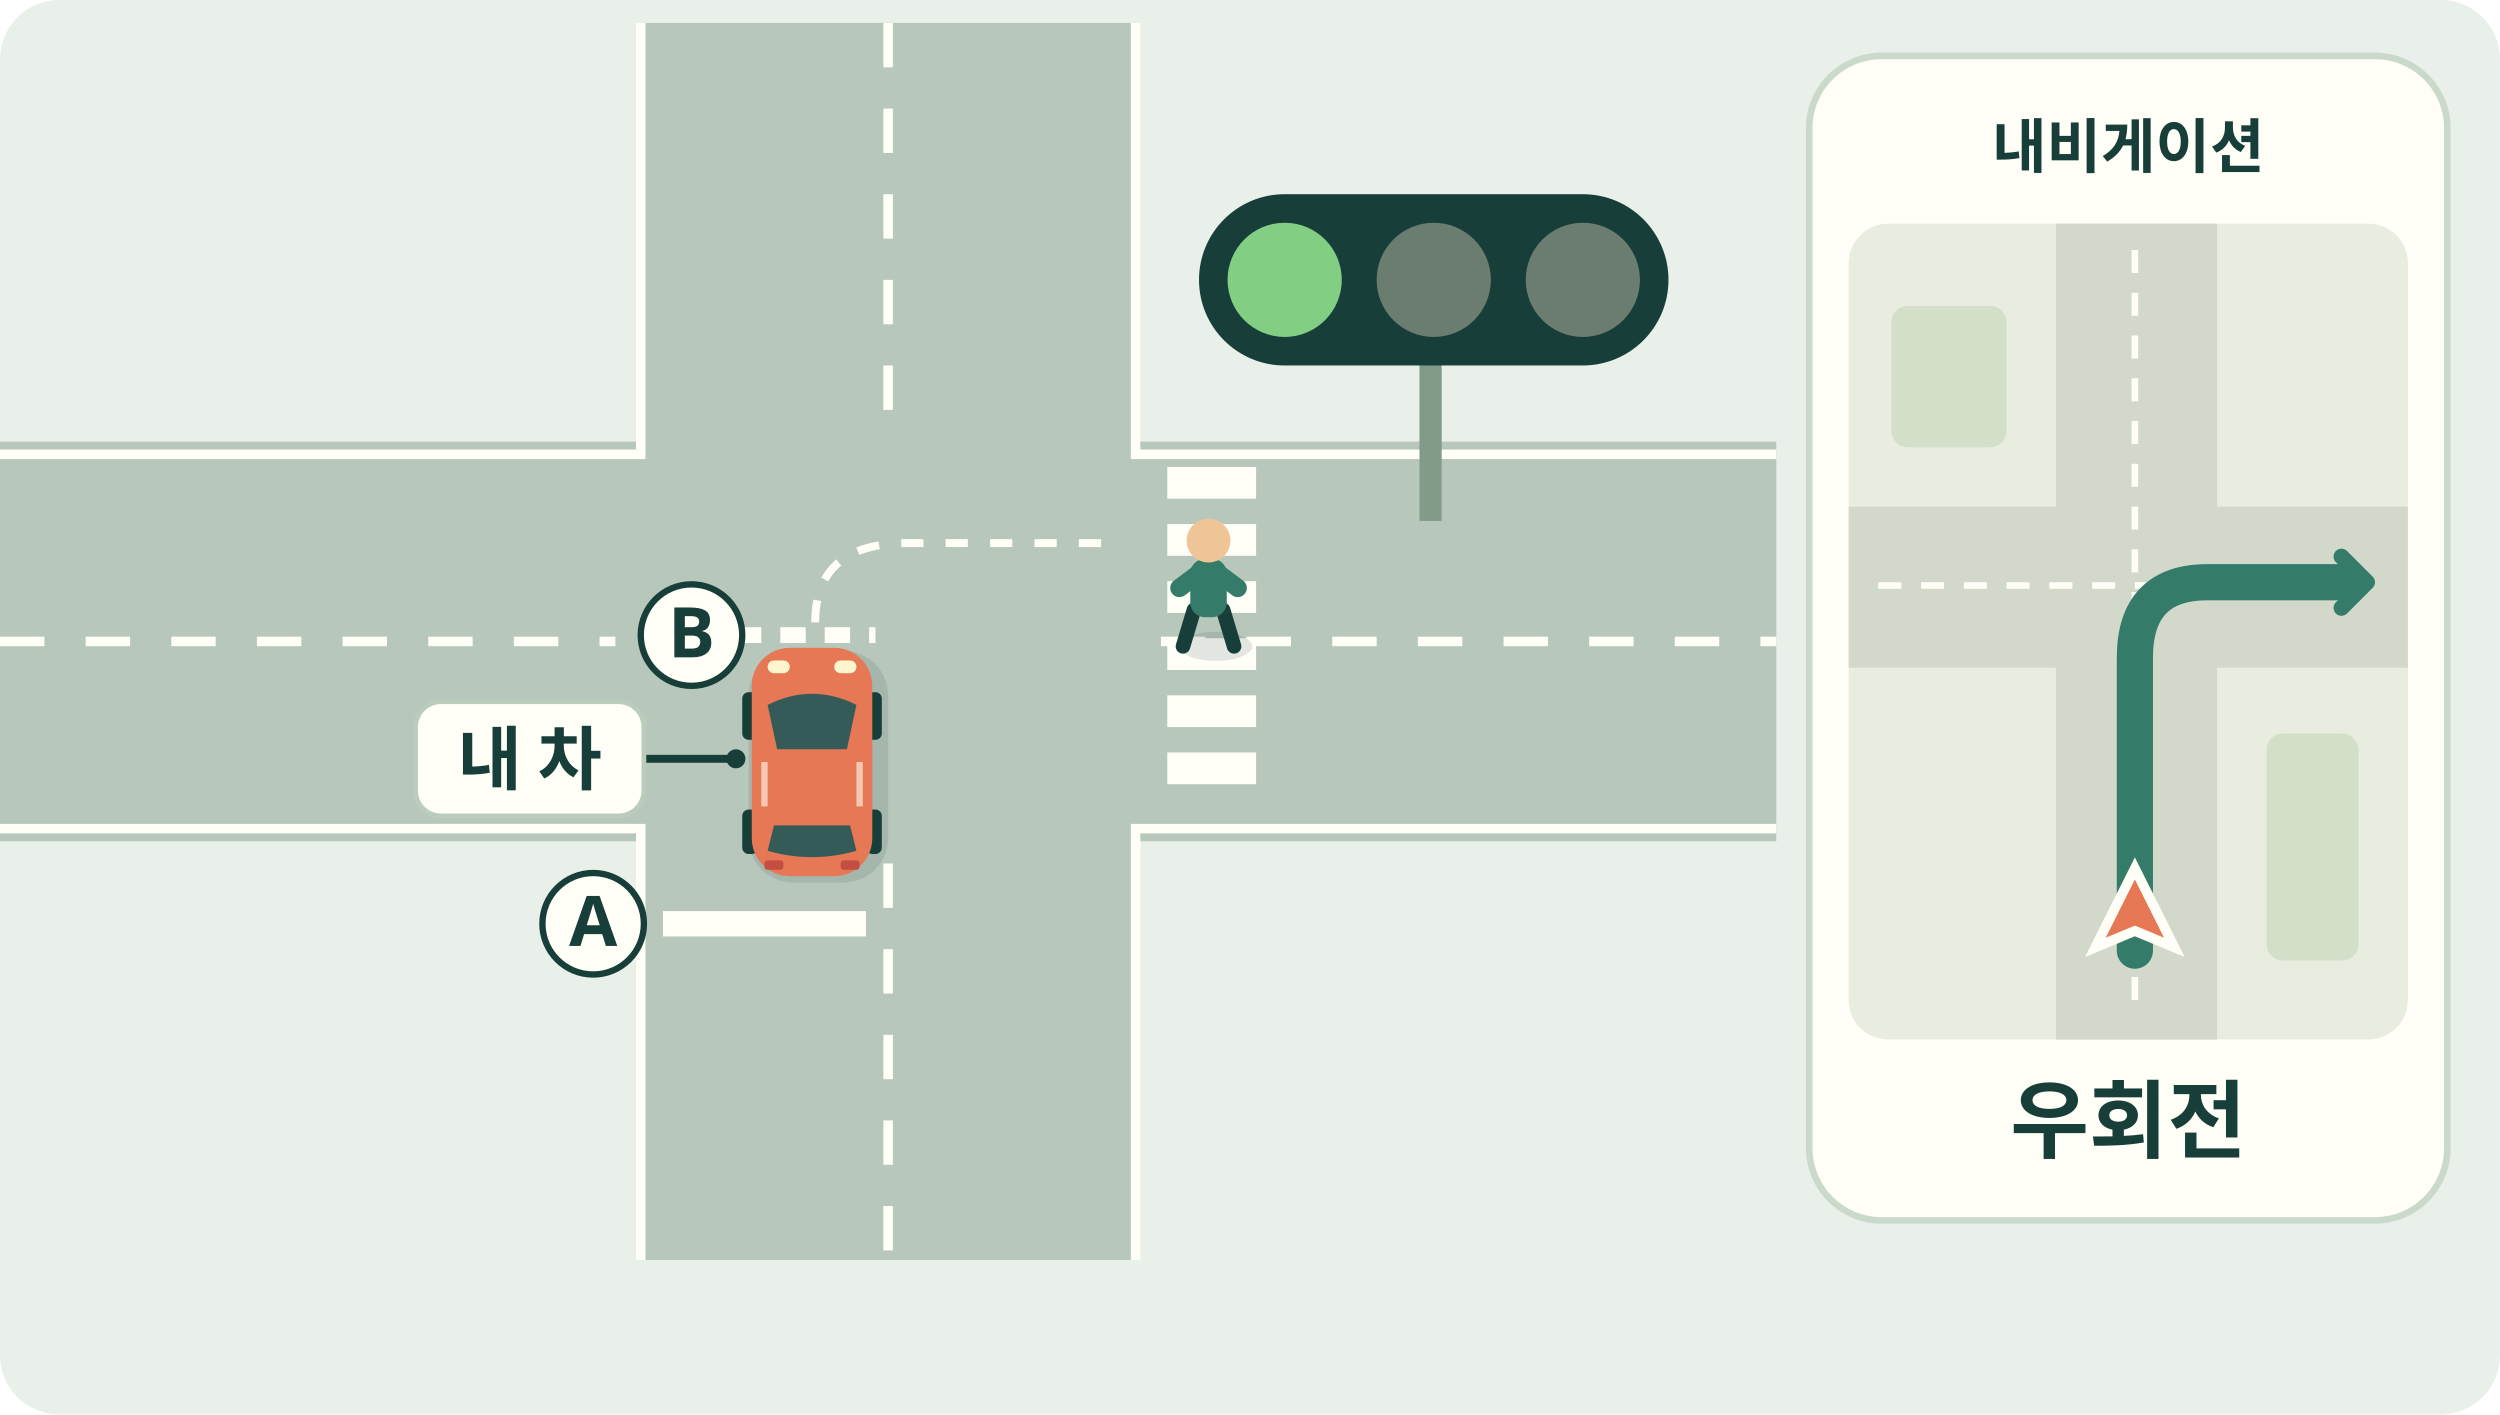
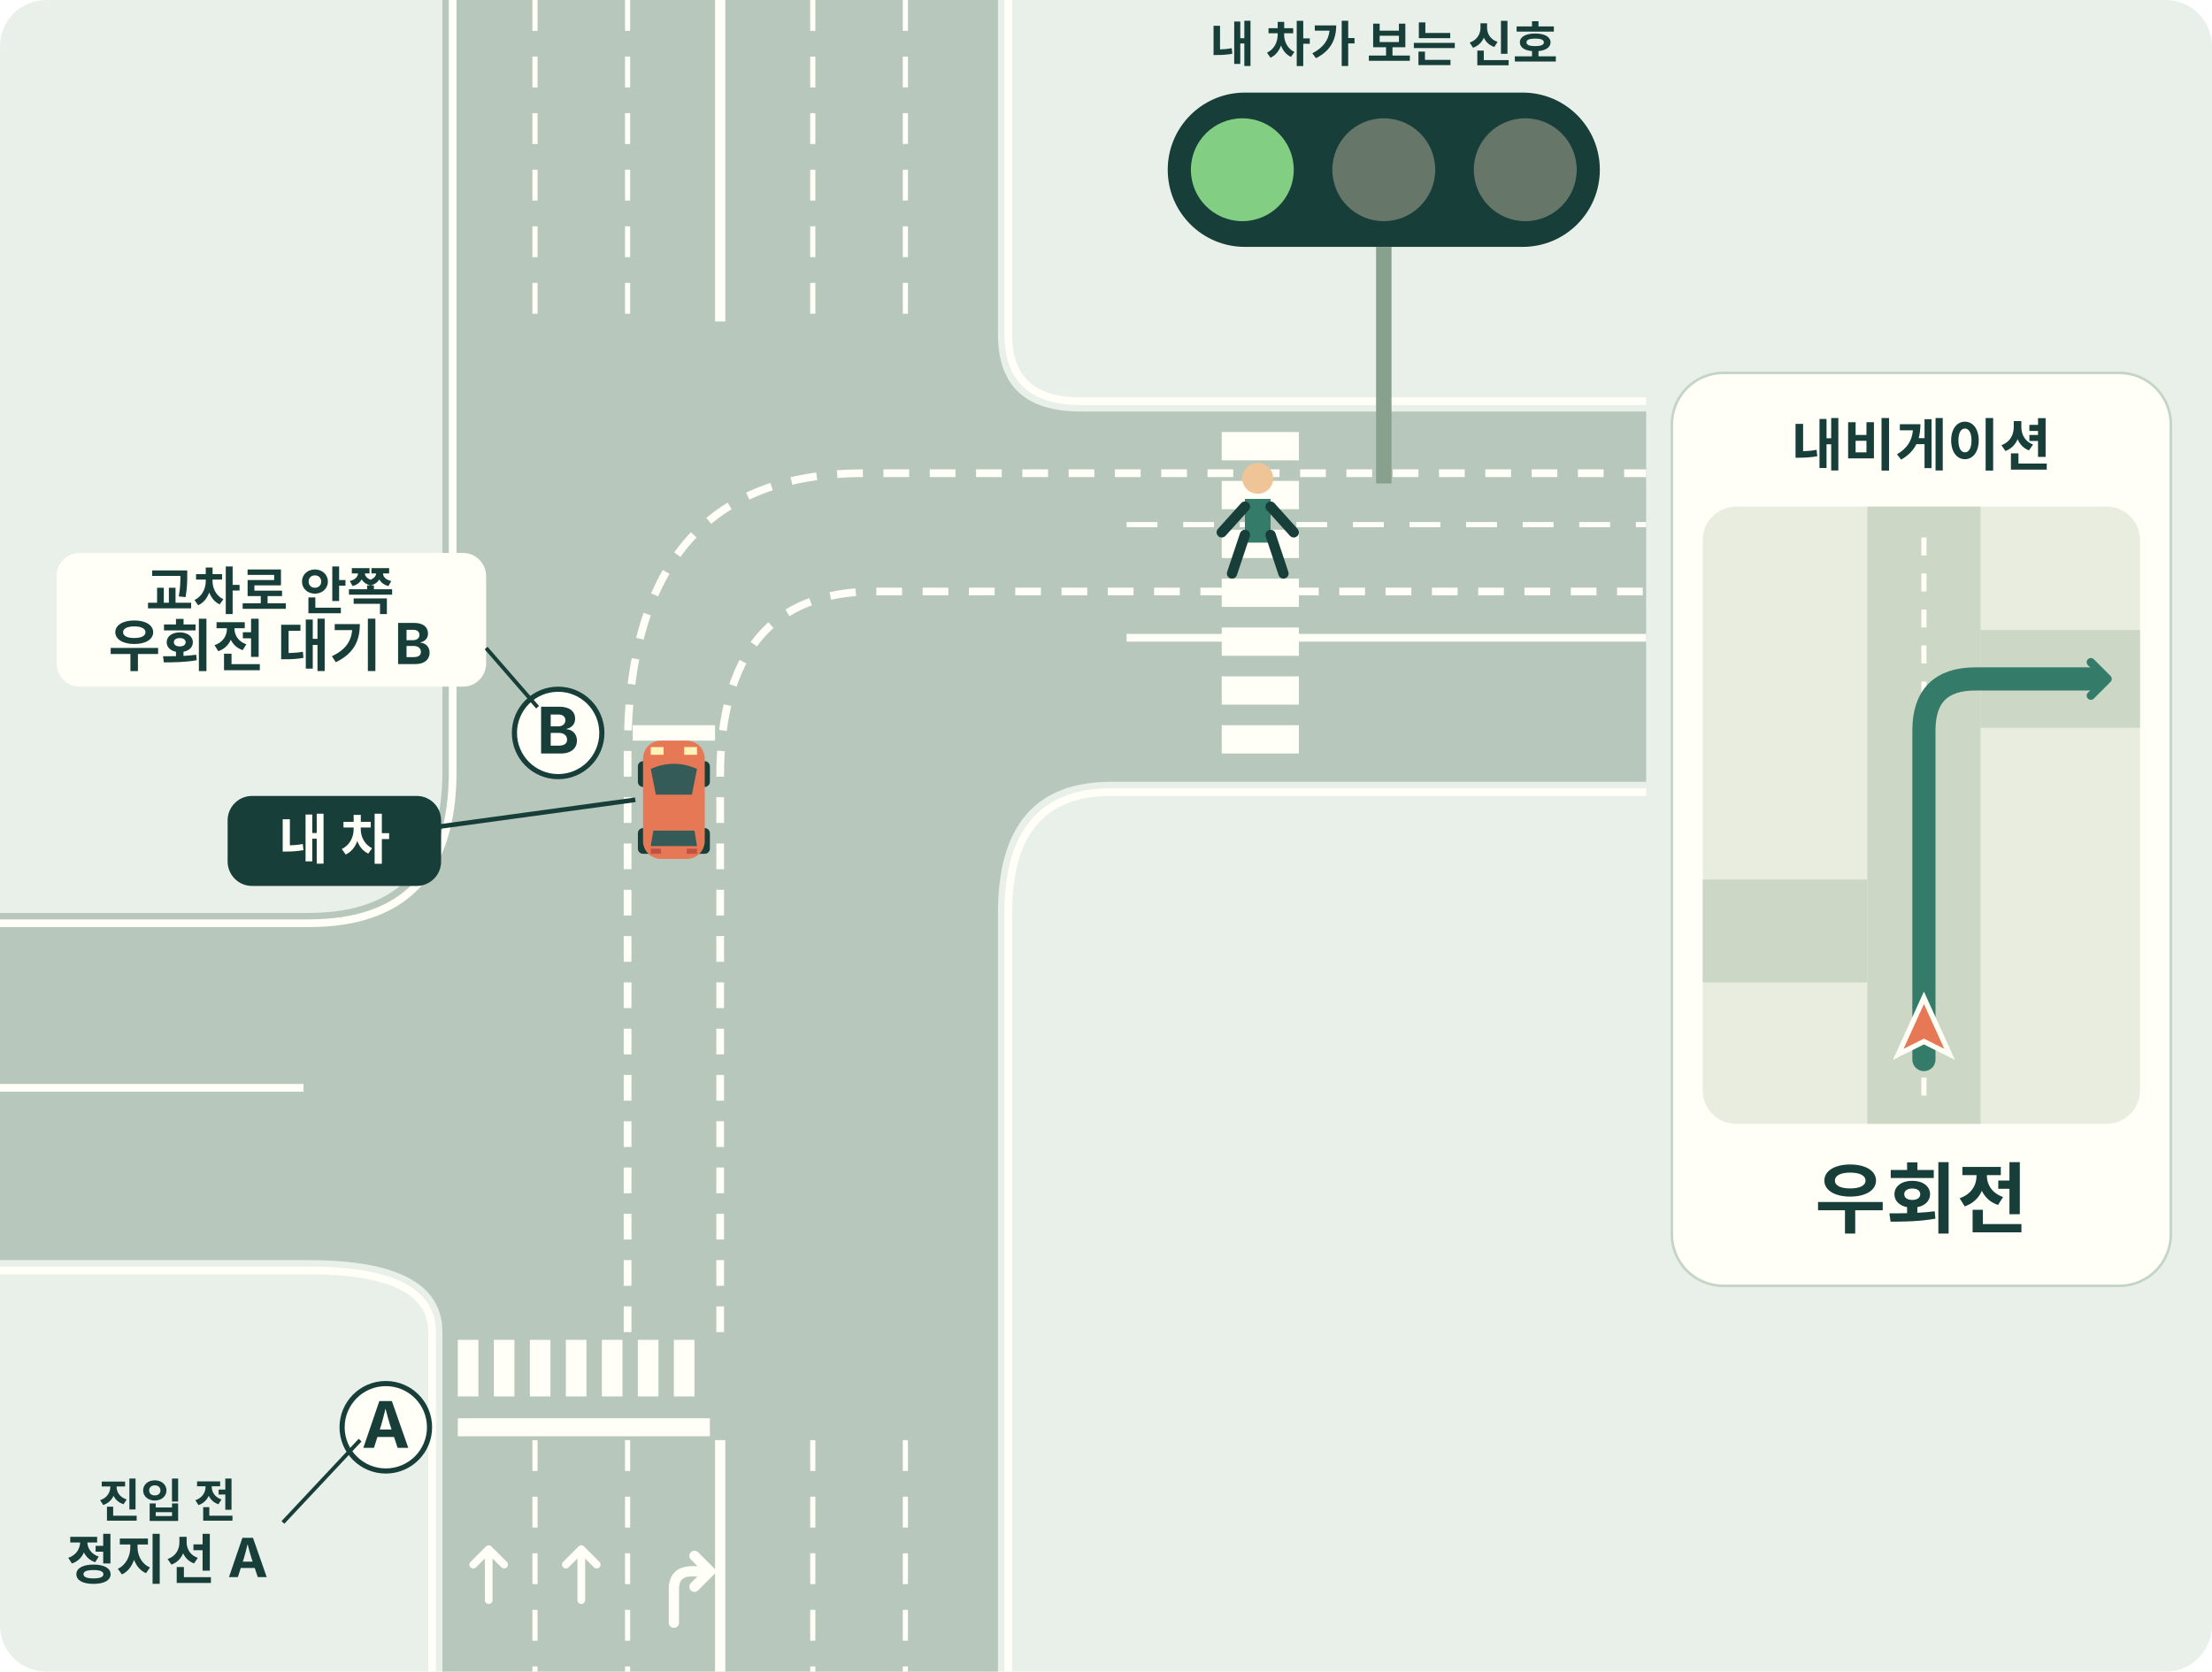
- <svg xmlns="http://www.w3.org/2000/svg" data-question-id="turn-10" viewBox="0 0 760 430" role="img" aria-label="맞은편 차는 없어요. 우회전을 마쳐도 될까요?. 초록 원형 신호. 내비 경로: 우회전" class="scene-art">
-   <rect width="760" height="430" rx="18" fill="#e9f0e9" />
-   <svg width="540" height="390" viewBox="0 0 560 390" x="0" y="0" overflow="hidden">
-     <rect y="132" width="560" height="126" fill="#b8c7bc" />
-     <rect x="202" width="156" height="390" fill="#b8c7bc" />
-     <path d="M0 136h202V0M358 0v136h202M0 254h202v136M358 390V254h202" stroke="#fffef7" stroke-width="3" fill="none" />
-     <path d="M280 0v126M280 265v125M0 195h194M366 195h194" stroke="#fffef7" stroke-width="3" stroke-dasharray="14 13" />
-     <path data-marking="stop-line" data-line-id="A" d="M209 284h64" stroke="#fffef7" stroke-width="8" />
-     <circle cx="187" cy="284" r="16" fill="#fffef7" stroke="#173e38" stroke-width="2" />
-     <text x="187" y="291" font-size="22" fill="#173e38" font-family="Pretendard, 'Noto Sans KR', sans-serif" font-weight="700" text-anchor="middle">A</text>
-     <path data-marking="waiting-guide" data-line-id="B" d="M232 193h44" stroke="#fffef7" stroke-width="5" stroke-dasharray="8 6" />
-     <path d="M257 189q0 -25 29 -25h65" stroke="#fffef7" stroke-width="2.5" stroke-dasharray="7 7" fill="none" />
-     <circle cx="218" cy="193" r="16" fill="#fffef7" stroke="#173e38" stroke-width="2" />
-     <text x="218" y="200" font-size="22" fill="#173e38" font-family="Pretendard, 'Noto Sans KR', sans-serif" font-weight="700" text-anchor="middle">B</text>
-     <g data-vehicle-role="own" data-car-x="256" data-car-y="232" data-car-role="내 차" data-car-side="left" data-car-dy="0" transform="translate(256 232) rotate(0) scale(1)">
-       <rect x="-20" y="-34" width="44" height="73" rx="14" fill="#173e38" opacity=".12" />
-       <rect x="-22" y="-21" width="5" height="15" rx="2" fill="#173e38" />
-       <rect x="17" y="-21" width="5" height="15" rx="2" fill="#173e38" />
-       <rect x="-22" y="16" width="5" height="14" rx="2" fill="#173e38" />
-       <rect x="17" y="16" width="5" height="14" rx="2" fill="#173e38" />
-       <rect x="-19" y="-35" width="38" height="72" rx="12" fill="#e67855" />
-       <path d="M-14 -17q14 -7 28 0l-3 14h-22Z" fill="#355b59" />
-       <path d="M-12 21h24l2 8q-14 4 -28 0Z" fill="#355b59" />
-       <path d="M-15 1v14M15 1v14" stroke="#fffef7" stroke-opacity=".6" stroke-width="2" />
-       <rect x="-14" y="-31" width="7" height="4" rx="2" fill="#fff6cf" />
-       <rect x="7" y="-31" width="7" height="4" rx="2" fill="#fff6cf" />
-       <rect x="-15" y="32" width="6" height="3" rx="1" fill="#c34e41" />
-       <rect x="9" y="32" width="6" height="3" rx="1" fill="#c34e41" />
+ <svg xmlns="http://www.w3.org/2000/svg" data-question-id="turn-10" viewBox="0 0 860 650" role="img" aria-label="B 앞에서 기다렸고 맞은편은 비었어요. 이제 돌까요?. 초록 원형 신호. 내비 경로: 우회전. 넓고 어긋난 교차로. 진입 전 정지선 A와 교차로 깊숙한 우회전 대기 표시 B 사이에 여러 대 길이의 진입 구간이 있음. 내 차는 교차로 깊숙한 B 앞. 우회전 출구의 횡단보도를 보행자가 횡단 중" data-scenario-feature="deep-right-turn" style="font-family:-apple-system,BlinkMacSystemFont,'Apple SD Gothic Neo',sans-serif">
+   <rect width="860" height="650" rx="18" fill="#e9f0e9" />
+   <g data-road-layout="large-offset-intersection" data-entry-line-y="555" data-waiting-line-y="285" data-stage="at-waiting">
+     <path d="M0 355H120Q172 355 172 300V0H388V130Q388 160 420 160H640V304H432Q388 304 388 355V650H172V518Q172 490 120 490H0Z" fill="#b8c7bc" />
+     <path d="M0 359H120Q176 359 176 300V0M392 0V130Q392 156 420 156H640M640 308H432Q392 308 392 355V650M168 650V518Q168 494 120 494H0" fill="none" stroke="#fffef7" stroke-width="3" />
+     <path d="M280 0V125M280 560V650" fill="none" stroke="#fffef7" stroke-width="4" />
+     <path d="M208 0V130M244 0V130M316 0V130M352 0V130M208 560V650M244 560V650M316 560V650M352 560V650" fill="none" stroke="#fffef7" stroke-width="2" stroke-dasharray="12 10" />
+     <path d="M0 423H118M438 248H640" fill="none" stroke="#fffef7" stroke-width="3" />
+     <path d="M438 204H640" fill="none" stroke="#fffef7" stroke-width="2" stroke-dasharray="12 10" />
+     <g data-crosswalk="entry">
+       <rect x="178" y="521" width="8" height="22" fill="#fffef7" />
+       <rect x="192" y="521" width="8" height="22" fill="#fffef7" />
+       <rect x="206" y="521" width="8" height="22" fill="#fffef7" />
+       <rect x="220" y="521" width="8" height="22" fill="#fffef7" />
+       <rect x="234" y="521" width="8" height="22" fill="#fffef7" />
+       <rect x="248" y="521" width="8" height="22" fill="#fffef7" />
+       <rect x="262" y="521" width="8" height="22" fill="#fffef7" />
    </g>
-     <g transform="translate(396 140) rotate(90)">
-       <g fill="#fffef7">
-         <rect x="0" y="0" width="10" height="28" />
-         <rect x="18" y="0" width="10" height="28" />
-         <rect x="36" y="0" width="10" height="28" />
-         <rect x="54" y="0" width="10" height="28" />
-         <rect x="72" y="0" width="10" height="28" />
-         <rect x="90" y="0" width="10" height="28" />
+     <path data-marking="stop-line" data-line-id="A" d="M178 555H276" stroke="#fffef7" stroke-width="7" />
+     <path d="M244 518V292Q244 184 336 184H640" fill="none" stroke="#fffef7" stroke-width="3" stroke-dasharray="10 8" />
+     <path d="M280 518V302Q280 230 340 230H640" fill="none" stroke="#fffef7" stroke-width="3" stroke-dasharray="10 8" />
+     <path data-marking="waiting-guide" data-line-id="B" d="M246 285H278" stroke="#fffef7" stroke-width="6" />
+     <circle cx="150" cy="555" r="17" fill="#fffef7" stroke="#173e38" stroke-width="2" />
+     <text x="150" y="563" font-size="25" fill="#173e38" font-weight="700" text-anchor="middle">A</text>
+     <circle cx="217" cy="285" r="17" fill="#fffef7" stroke="#173e38" stroke-width="2" />
+     <text x="217" y="293" font-size="25" fill="#173e38" font-weight="700" text-anchor="middle">B</text>
+     <path d="M0 17V-16m-10 10 10-10 10 10" fill="none" stroke="#fffef7" stroke-width="5" stroke-linecap="round" stroke-linejoin="round" transform="translate(190 612) rotate(0) scale(0.6)" />
+     <path d="M0 17V-16m-10 10 10-10 10 10" fill="none" stroke="#fffef7" stroke-width="5" stroke-linecap="round" stroke-linejoin="round" transform="translate(226 612) rotate(0) scale(0.6)" />
+     <path d="M262 631v-13q0-7 7-7h7m-6-6 6 6-6 6" fill="none" stroke="#fffef7" stroke-width="4" stroke-linecap="round" />
+     <text x="65" y="590" font-size="18" fill="#173e38" font-weight="700" text-anchor="middle">진입 전</text>
+     <text x="65" y="614" font-size="21" fill="#173e38" font-weight="700" text-anchor="middle">정지선 A</text>
+     <path d="M110 592L140 560" fill="none" stroke="#173e38" stroke-width="1.5" />
+     <rect x="22" y="215" width="167" height="52" rx="9" fill="#fffef7" />
+     <text x="105" y="237" font-size="20" fill="#173e38" font-weight="700" text-anchor="middle">교차로 안쪽</text>
+     <text x="105" y="259" font-size="22" fill="#173e38" font-weight="700" text-anchor="middle">우회전 대기 B</text>
+     <path d="M189 252L209 275" fill="none" stroke="#173e38" stroke-width="1.5" />
+   </g>
+   <g data-crosswalk="turn-exit">
+     <rect x="475" y="168" width="30" height="11" fill="#fffef7" />
+     <rect x="475" y="187" width="30" height="11" fill="#fffef7" />
+     <rect x="475" y="206" width="30" height="11" fill="#fffef7" />
+     <rect x="475" y="225" width="30" height="11" fill="#fffef7" />
+     <rect x="475" y="244" width="30" height="11" fill="#fffef7" />
+     <rect x="475" y="263" width="30" height="11" fill="#fffef7" />
+     <rect x="475" y="282" width="30" height="11" fill="#fffef7" />
+   </g>
+   <g data-pedestrian="crossing" transform="translate(489 200)">
+     <circle cy="-14" r="6" fill="#efc598" />
+     <path d="M-5-6h10v17H-5Z" fill="#347b69" />
+     <path d="M-5 8l-5 15m15-15 5 15M-5-3l-9 10M5-3l9 10" stroke="#173e38" stroke-width="4" stroke-linecap="round" />
+   </g>
+   <g data-vehicle-role="own" data-car-x="262" data-car-y="311" data-car-length="46" transform="translate(262 311) rotate(0)">
+     <rect x="-14" y="-15" width="28" height="10" rx="2" fill="#173e38" />
+     <rect x="-14" y="11" width="28" height="10" rx="2" fill="#173e38" />
+     <rect x="-12" y="-23" width="24" height="46" rx="7" fill="#e67855" />
+     <path d="M-9 -12q9-4 18 0l-2 10h-14ZM-8 12h16l1 6h-18Z" fill="#355b59" />
+     <path d="M-9 -19h5m8 0h5" stroke="#fff3b8" stroke-width="3" />
+     <path d="M-9 20h4m10 0h4" stroke="#c25142" stroke-width="2" />
+   </g>
+   <g>
+     <path d="M130 327L247 311" fill="none" stroke="#173e38" stroke-width="1.8" />
+     <rect x="89" y="310" width="82" height="34" rx="9" fill="#173e38" stroke="#173e38" />
+     <text x="130" y="334" font-size="21" fill="#173e38" font-weight="700" text-anchor="middle" style="fill:#fffef7">내 차</text>
+   </g>
+   <g data-signal-type="road" transform="translate(454 36)">
+     <rect width="168" height="60" rx="30" fill="#173e38" />
+     <circle cx="29" cy="30" r="20" fill="#82cf83" />
+     <circle cx="84" cy="30" r="20" fill="#66776a" />
+     <circle cx="139" cy="30" r="20" fill="#66776a" />
+     <path d="M84 60v92" stroke="#88a08e" stroke-width="6" />
+     <text x="84" y="-12" font-size="19" fill="#173e38" font-weight="700" text-anchor="middle">내 차가 보는 신호</text>
+   </g>
+   <g data-navigation="offset-junction" transform="translate(650 145)">
+     <rect width="194" height="355" rx="20" fill="#fffef7" stroke="#c4d4c5" />
+     <text x="97" y="36" font-size="22" fill="#173e38" font-weight="700" text-anchor="middle">내비게이션</text>
+     <g transform="translate(12 52)">
+       <g>
+         <rect width="170" height="240" rx="13" fill="#e8ede0" />
+         <rect x="64" width="44" height="240" fill="#ccd7c5" />
+         <path d="M108 48H170V86H108M0 145H64V185H0" fill="#ccd7c5" />
+         <path d="M86 12V230" stroke="#fffef7" stroke-width="2" stroke-dasharray="7 7" />
+         <path d="M86 215V87Q86 67 106 67H150" fill="none" stroke="#347b69" stroke-width="9" stroke-linecap="round" />
+         <path d="M0 17V-16m-10 10 10-10 10 10" fill="none" stroke="#347b69" stroke-width="5" stroke-linecap="round" stroke-linejoin="round" transform="translate(147 67) rotate(90) scale(0.65)" />
+         <path d="M86 191l-10 22 10-5 10 5Z" fill="#e67855" stroke="#fffef7" stroke-width="2" />
      </g>
    </g>
-     <g transform="translate(381 177) scale(1.15)">
-       <ellipse cx="2" cy="17" rx="10" ry="4" fill="#173e38" opacity=".12" />
-       <path d="M-4 7l-3 10M4 7l3 10" stroke="#173e38" stroke-width="4" stroke-linecap="round" />
-       <path d="M-8 1l8 -6 8 6" fill="none" stroke="#347b69" stroke-width="5" stroke-linecap="round" />
-       <rect x="-5" y="-7" width="10" height="16" rx="4" fill="#347b69" />
-       <circle cy="-12" r="6" fill="#efc598" />
-     </g>
-     <g data-signal-type="road" transform="translate(378 54)">
-       <path d="M73 48v55" stroke="#819b88" stroke-width="7" />
-       <rect width="148" height="54" rx="27" fill="#173e38" />
-       <circle cx="27" cy="27" r="18" fill="#82cf83" />
-       <circle cx="74" cy="27" r="18" fill="#6b7d70" />
-       <circle cx="121" cy="27" r="18" fill="#6b7d70" />
-     </g>
-     <g class="vehicle-callout">
-       <path d="M203 232L232 232" stroke="#173e38" stroke-width="2.5" />
-       <circle cx="232" cy="232" r="3" fill="#173e38" />
-       <rect x="131" y="214" width="72" height="36" rx="8" fill="#fffef7" stroke="#bacdbd" stroke-width="1.5" />
-       <text x="167" y="240" font-size="22" fill="#173e38" font-family="Pretendard, 'Noto Sans KR', sans-serif" font-weight="700" text-anchor="middle">내 차</text>
-     </g>
-   </svg>
-   <g transform="translate(550 17)">
-     <rect width="194" height="354" rx="22" fill="#fffef7" stroke="#cbd9cb" stroke-width="2" />
-     <text x="97" y="34" font-size="18" fill="#173e38" font-family="Pretendard, 'Noto Sans KR', sans-serif" font-weight="700" text-anchor="middle">내비게이션</text>
-     <rect x="12" y="51" width="170" height="248" rx="12" fill="#e9ede0" />
-     <rect x="75" y="51" width="49" height="248" fill="#d2d9cb" />
-     <rect x="12" y="137" width="170" height="49" fill="#d2d9cb" />
-     <path d="M99 59v234M21 161h154" stroke="#fffef7" stroke-width="2" stroke-dasharray="7 6" />
-     <rect x="25" y="76" width="35" height="43" rx="5" fill="#d3dfc9" />
-     <rect x="139" y="206" width="28" height="69" rx="5" fill="#d3dfc9" />
-     <path d="M99 272V183Q99 160 121 160H163" fill="none" stroke="#347b69" stroke-width="11" stroke-linecap="round" stroke-linejoin="round" />
-     <g transform="translate(160 160) rotate(90) scale(0.6)">
-       <path d="M0 17v-32M-13 -3L0 -16 13 -3" fill="none" stroke="#347b69" stroke-width="8" stroke-linecap="round" stroke-linejoin="round" />
-     </g>
-     <path d="M99 247l-12 24 12 -5 12 5Z" fill="#e67855" stroke="#fffef7" stroke-width="3" />
-     <text x="97" y="333" font-size="26" fill="#173e38" font-family="Pretendard, 'Noto Sans KR', sans-serif" font-weight="700" text-anchor="middle">우회전</text>
+     <text x="97" y="332" font-size="30" fill="#173e38" font-weight="700" text-anchor="middle">우회전</text>
  </g>
</svg>
